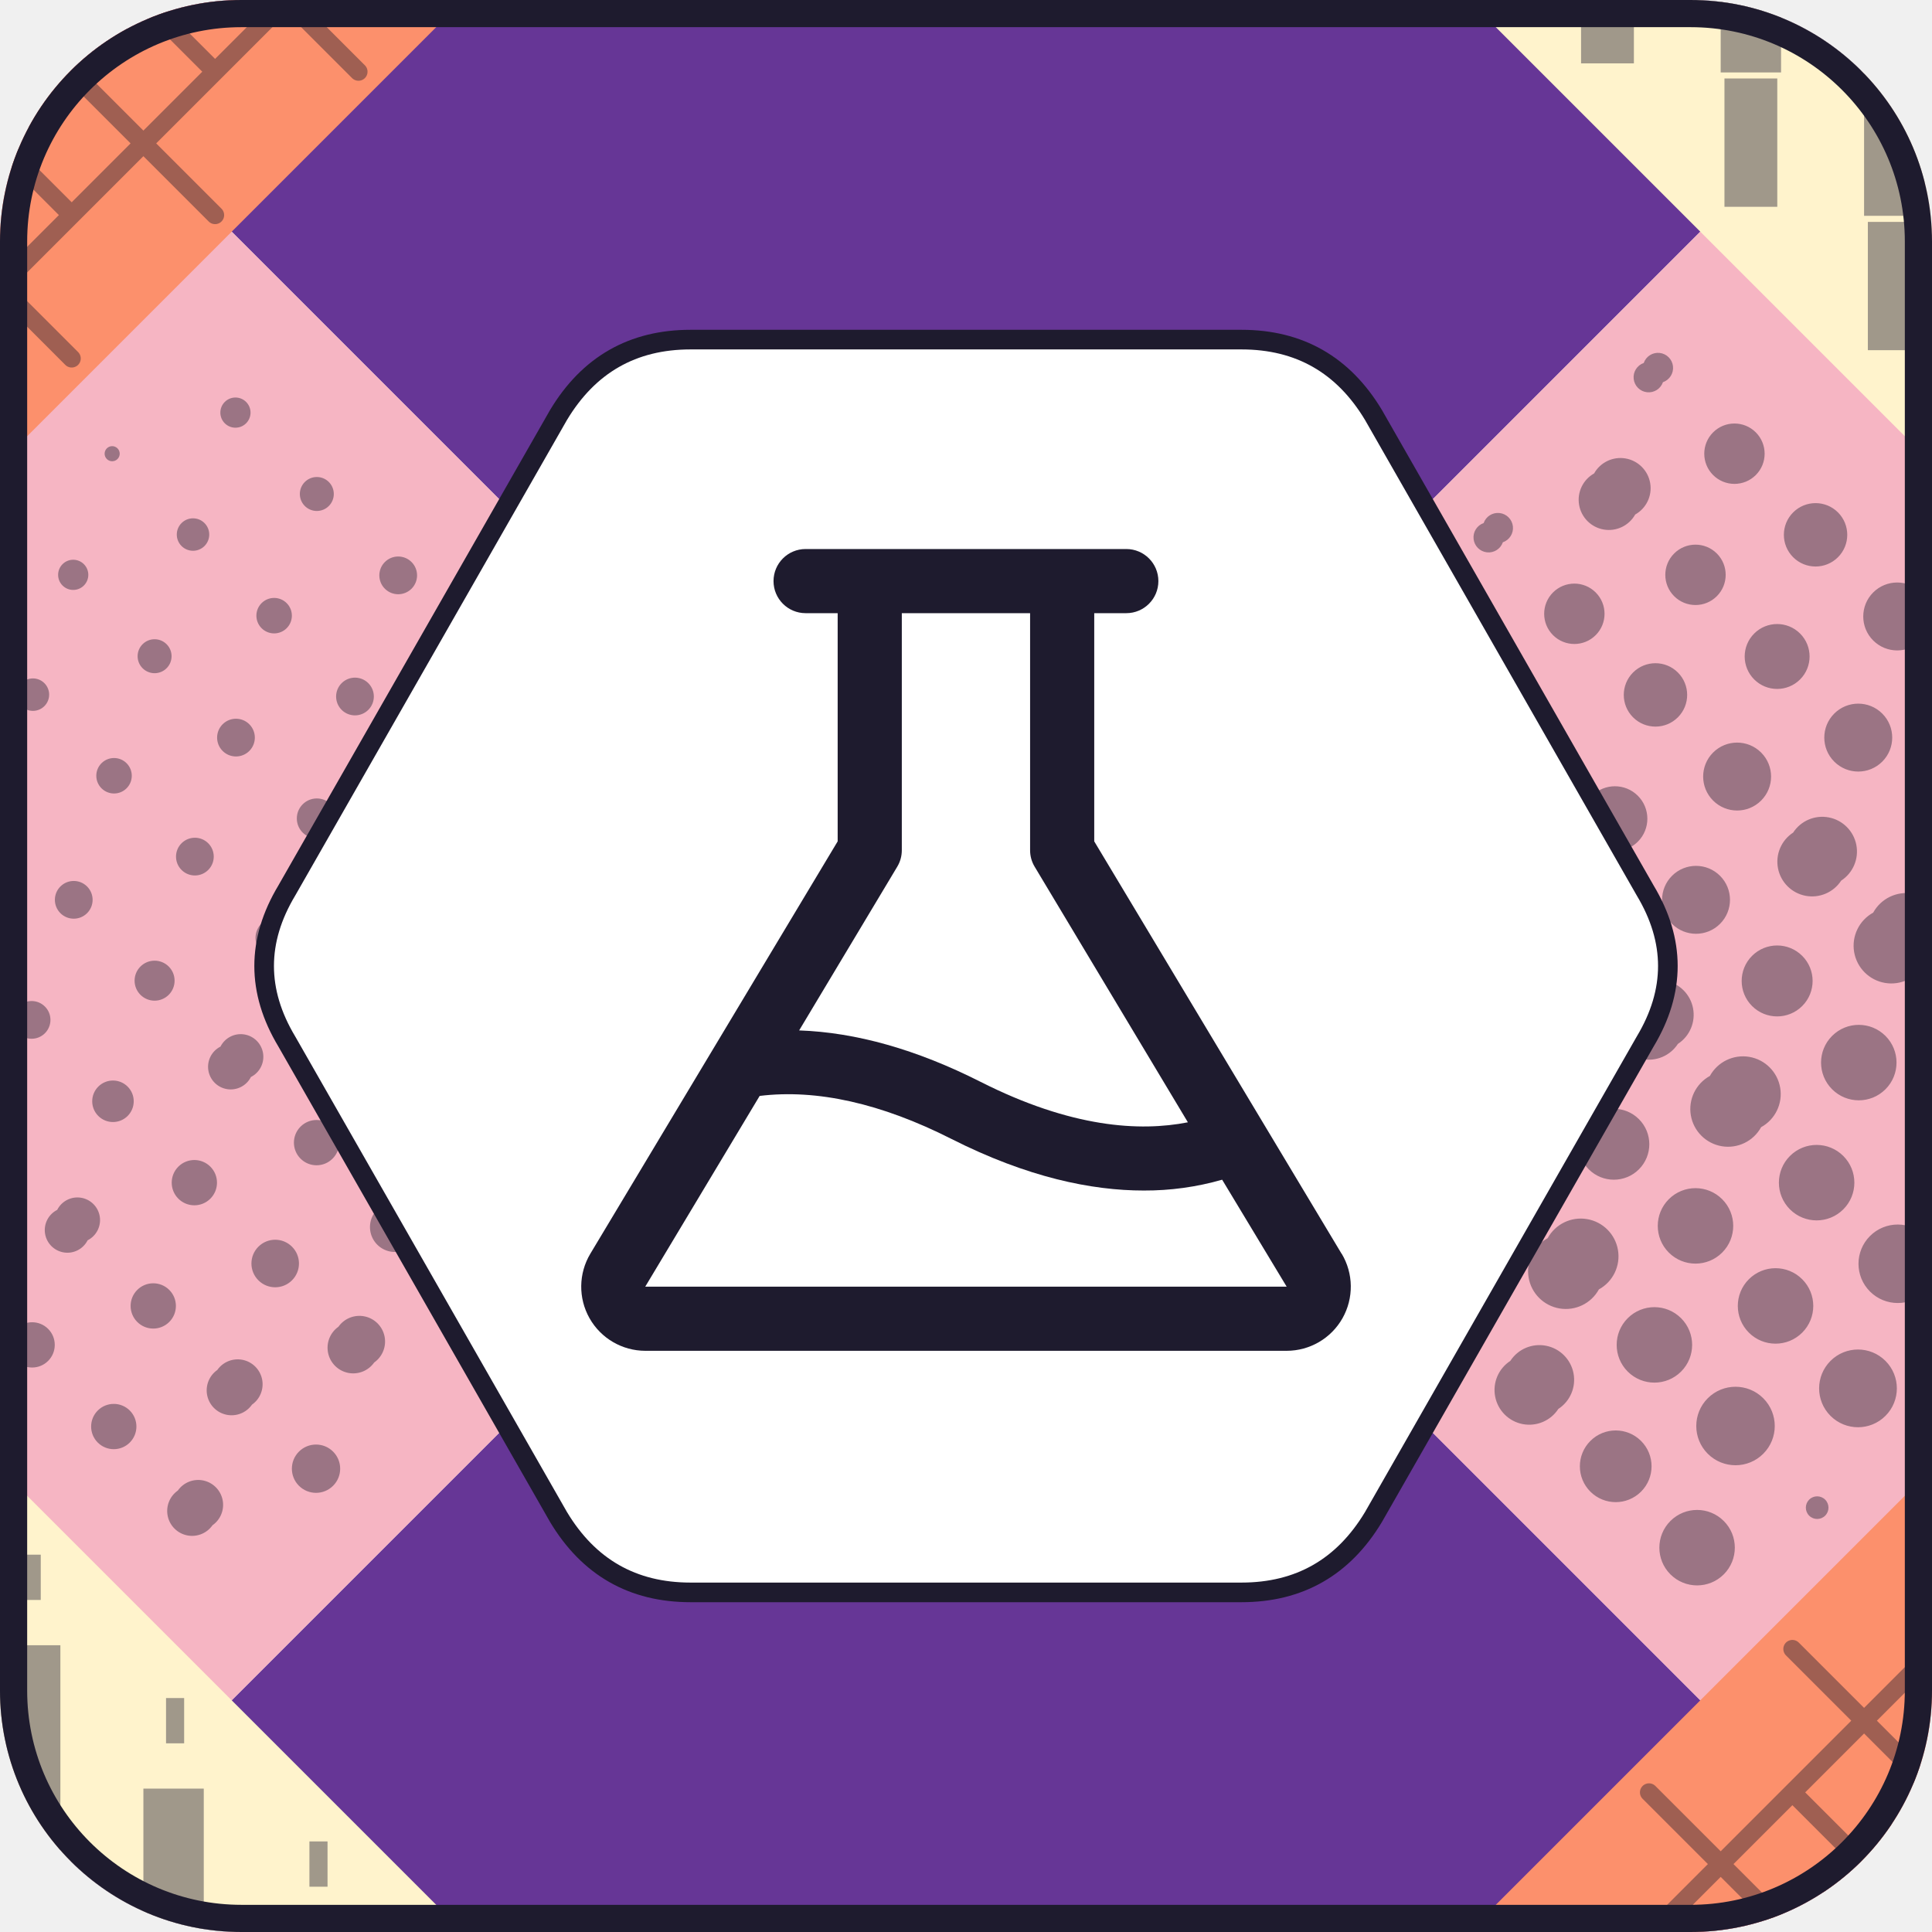
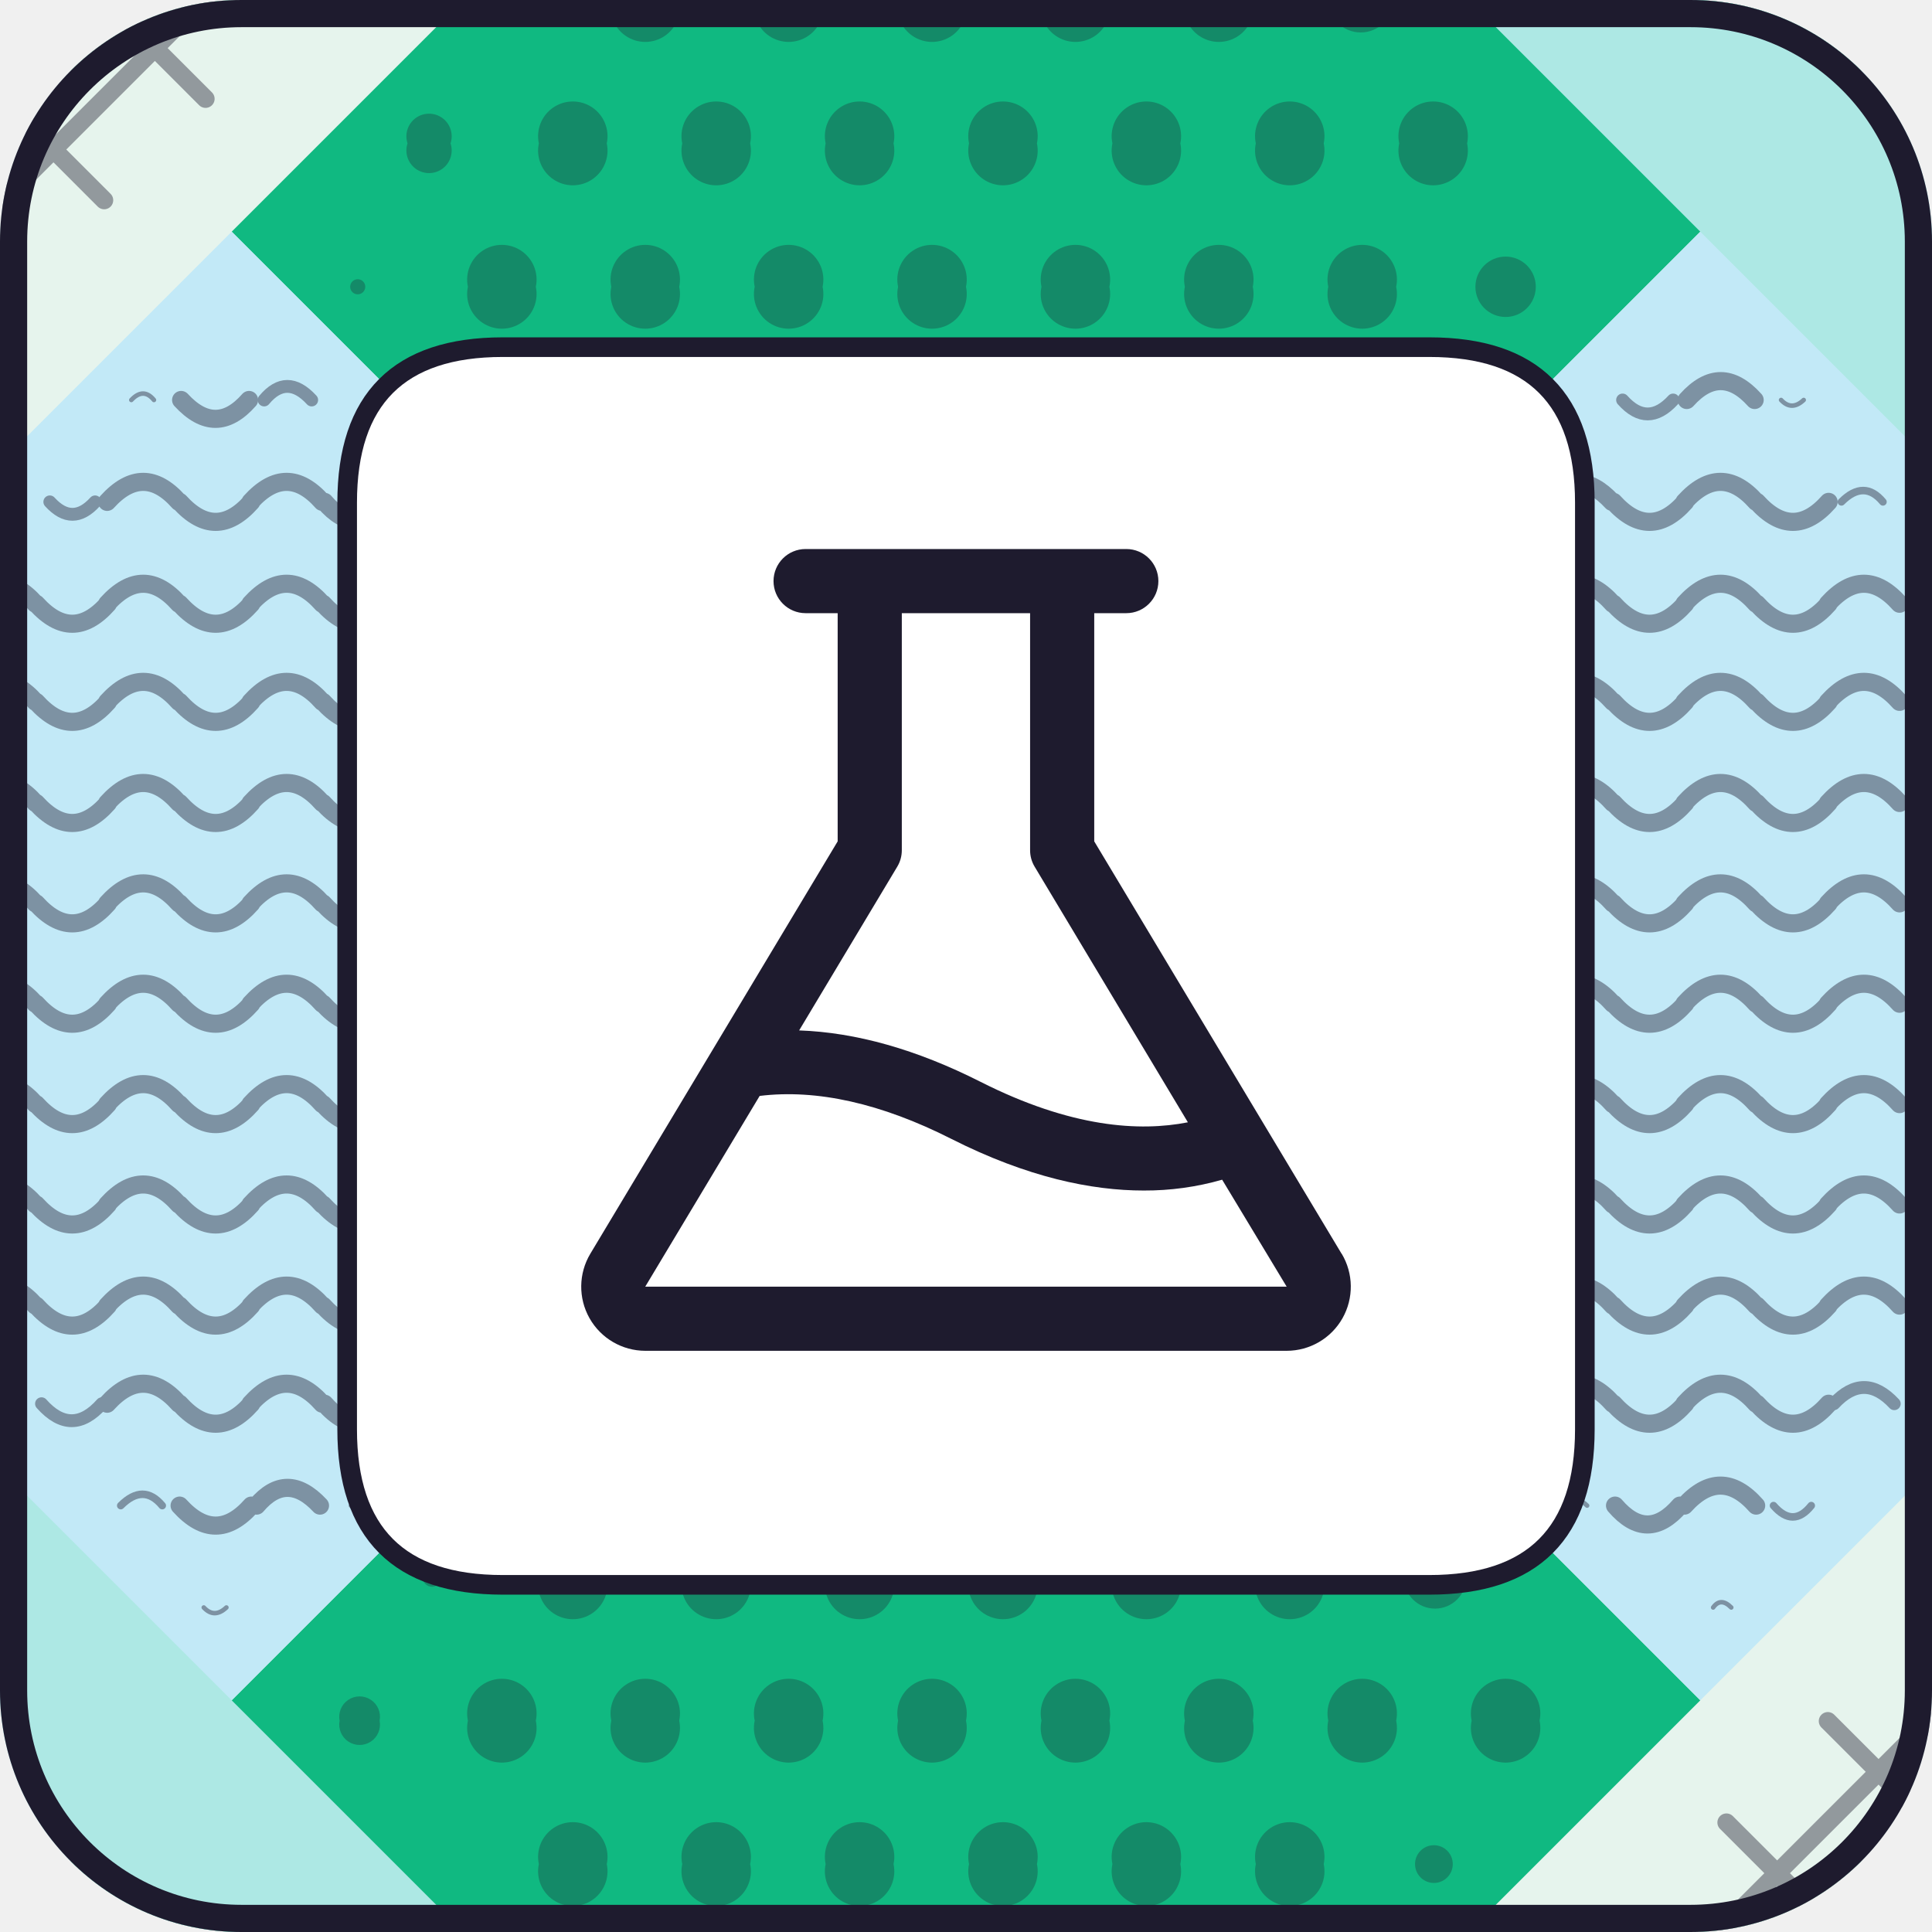
<svg xmlns="http://www.w3.org/2000/svg" viewBox="0 0 256 256" width="256" height="256" role="img">
  <defs>
    <clipPath id="tf">
      <rect width="256" height="256" rx="32.0" />
    </clipPath>
  </defs>
  <g clip-path="url(#tf)">
-     <path d="M0 0L256 0L128 128ZM256 256L0 256L128 128Z" fill="#663696" />
-     <path d="M256 0L256 256L128 128ZM0 256L0 0L128 128Z" fill="#F6B5C3" />
-     <path d="M0 0L61.4 0L0 61.4ZM256 256L194.6 256L256 194.6Z" fill="#FC906C" />
-     <path d="M256 0L256 61.4L194.6 0ZM0 256L0 194.6L61.4 256Z" fill="#FFF3CC" />
+     <path d="M0 0L256 0L128 128ZM256 256L0 256L128 128Z" fill="#10B981" />
+     <path d="M256 0L256 256L128 128ZM0 256L0 0L128 128Z" fill="#C2E9F7" />
+     <path d="M0 0L61.4 0L0 61.4ZM256 256L194.6 256L256 194.6Z" fill="#E6F4ED" />
+     <path d="M256 0L256 61.4L194.6 0ZM0 256L0 194.6L61.4 256Z" fill="#ADE8E4" />
+     <path d="M81 0a4.6 4.6 0 1 0 9 0a4.6 4.6 0 1 0 -9 0M100 0a4.6 4.6 0 1 0 9 0a4.6 4.6 0 1 0 -9 0M119 0a4.6 4.6 0 1 0 9 0a4.6 4.6 0 1 0 -9 0M138 0a4.6 4.6 0 1 0 9 0a4.6 4.6 0 1 0 -9 0M157 0a4.6 4.6 0 1 0 9 0a4.6 4.6 0 1 0 -9 0M176 0a4.3 4.3 0 1 0 8.6 0a4.3 4.3 0 1 0 -8.6 0M54 19a3 3 0 1 0 5.7 0a3 3 0 1 0 -5.7 0M71.4 19a4.6 4.6 0 1 0 9 0a4.6 4.6 0 1 0 -9 0M90.4 19a4.6 4.6 0 1 0 9 0a4.6 4.6 0 1 0 -9 0M109.4 19a4.6 4.6 0 1 0 9 0a4.6 4.6 0 1 0 -9 0M128.4 19a4.6 4.6 0 1 0 9 0a4.6 4.6 0 1 0 -9 0M147.4 19a4.6 4.6 0 1 0 9 0a4.6 4.6 0 1 0 -9 0M166.4 19a4.6 4.6 0 1 0 9 0a4.6 4.6 0 1 0 -9 0M185.4 19a4.6 4.6 0 1 0 9 0a4.6 4.6 0 1 0 -9 0M46.4 38a1 1 0 1 0 2 0a1 1 0 1 0 -2 0M62 38a4.6 4.6 0 1 0 9 0a4.6 4.6 0 1 0 -9 0M81 38a4.6 4.6 0 1 0 9 0a4.6 4.6 0 1 0 -9 0M100 38a4.6 4.6 0 1 0 9 0a4.6 4.6 0 1 0 -9 0M119 38a4.6 4.6 0 1 0 9 0a4.6 4.6 0 1 0 -9 0M138 38a4.6 4.6 0 1 0 9 0a4.6 4.6 0 1 0 -9 0M157 38a4.6 4.6 0 1 0 9 0a4.6 4.6 0 1 0 -9 0M176 38a4.6 4.6 0 1 0 9 0a4.6 4.6 0 1 0 -9 0M195.5 38a4 4 0 1 0 8 0a4 4 0 1 0 -8 0M72 57a4 4 0 1 0 8.3 0a4 4 0 1 0 -8.3 0M90.4 57a4.6 4.6 0 1 0 9 0a4.6 4.6 0 1 0 -9 0M109.4 57a4.6 4.6 0 1 0 9 0a4.6 4.6 0 1 0 -9 0M128.4 57a4.6 4.6 0 1 0 9 0a4.6 4.6 0 1 0 -9 0M147.4 57a4.6 4.6 0 1 0 9 0a4.6 4.6 0 1 0 -9 0M166.4 57a4.6 4.6 0 1 0 9 0a4.6 4.6 0 1 0 -9 0M189 57a1 1 0 1 0 2 0a1 1 0 1 0 -2 0M84.4 76a1 1 0 1 0 2 0a1 1 0 1 0 -2 0M81.3 190a4 4 0 1 0 8.5 0a4 4 0 1 0 -8.5 0M100 190a4.6 4.6 0 1 0 9 0a4.6 4.6 0 1 0 -9 0M157 190a4.6 4.6 0 1 0 9 0a4.6 4.6 0 1 0 -9 0M179.4 190a1 1 0 1 0 2 0a1 1 0 1 0 -2 0M56 209a1 1 0 1 0 2.5 0a1 1 0 1 0 -2.5 0M71.4 209a4.6 4.6 0 1 0 9 0a4.6 4.6 0 1 0 -9 0M90.4 209a4.6 4.6 0 1 0 9 0a4.6 4.6 0 1 0 -9 0M109.4 209a4.6 4.6 0 1 0 9 0a4.6 4.6 0 1 0 -9 0M128.4 209a4.6 4.6 0 1 0 9 0a4.6 4.6 0 1 0 -9 0M147.4 209a4.6 4.6 0 1 0 9 0a4.6 4.6 0 1 0 -9 0M166.4 209a4.6 4.6 0 1 0 9 0a4.6 4.6 0 1 0 -9 0M186 209a4 4 0 1 0 8.3 0a4 4 0 1 0 -8.3 0M45 228a2.7 2.7 0 1 0 5.3 0a2.7 2.7 0 1 0 -5.3 0M62 228a4.6 4.6 0 1 0 9 0a4.6 4.6 0 1 0 -9 0M81 228a4.6 4.6 0 1 0 9 0a4.6 4.6 0 1 0 -9 0M100 228a4.6 4.6 0 1 0 9 0a4.6 4.6 0 1 0 -9 0M119 228a4.6 4.6 0 1 0 9 0a4.6 4.6 0 1 0 -9 0M138 228a4.6 4.6 0 1 0 9 0a4.6 4.6 0 1 0 -9 0M157 228a4.6 4.6 0 1 0 9 0a4.6 4.6 0 1 0 -9 0M176 228a4.6 4.6 0 1 0 9 0a4.6 4.6 0 1 0 -9 0M195 228a4.6 4.6 0 1 0 9 0a4.6 4.6 0 1 0 -9 0M71.4 247a4.6 4.6 0 1 0 9 0a4.6 4.6 0 1 0 -9 0M90.4 247a4.6 4.6 0 1 0 9 0a4.6 4.6 0 1 0 -9 0M109.4 247a4.6 4.6 0 1 0 9 0a4.6 4.6 0 1 0 -9 0M128.4 247a4.6 4.6 0 1 0 9 0a4.6 4.6 0 1 0 -9 0M147.4 247a4.6 4.6 0 1 0 9 0a4.6 4.6 0 1 0 -9 0M166.4 247a4.6 4.6 0 1 0 9 0a4.6 4.6 0 1 0 -9 0M187.5 247a2.5 2.5 0 1 0 5 0a2.5 2.5 0 1 0 -5 0" fill="#148A68" />
+     <path d="M24 53q4.6 5 9 0M223.5 53q4.5 -5 9 0M14.2 66.5q4.8 -5.3 9.5 0M23.8 66.5q4.8 5.3 9.5 0M33.2 66.5q4.8 -5.3 9.5 0M43 66.5q4.3 5 8.6 0M204.6 66.5q4.4 -5 9 0M213.8 66.5q4.8 5.3 9.5 0M223.2 66.5q4.8 -5.3 9.5 0M232.8 66.5q4.8 5.3 9.5 0M-4.8 80q4.8 -5.3 9.5 0M4.8 80q4.8 5.3 9.5 0M14.2 80q4.8 -5.3 9.5 0M23.8 80q4.8 5.3 9.5 0M33.2 80q4.8 -5.3 9.5 0M42.8 80q4.8 5.3 9.5 0M52.2 80q4.8 -5.3 9.5 0M194.8 80q4.8 5.3 9.5 0M204.2 80q4.8 -5.3 9.5 0M213.8 80q4.8 5.3 9.5 0M223.2 80q4.8 -5.3 9.5 0M232.8 80q4.8 5.3 9.5 0M242.2 80q4.8 -5.3 9.5 0M-4.8 93q4.8 -5.3 9.5 0M4.8 93q4.8 5.3 9.5 0M14.2 93q4.8 -5.3 9.5 0M23.8 93q4.8 5.3 9.5 0M33.2 93q4.8 -5.3 9.5 0M42.8 93q4.8 5.3 9.5 0M52.2 93q4.8 -5.3 9.5 0M61.8 93q4.8 5.3 9.5 0M185.2 93q4.8 -5.3 9.5 0M194.8 93q4.8 5.3 9.5 0M204.2 93q4.8 -5.3 9.5 0M213.8 93q4.8 5.3 9.5 0M223.2 93q4.8 -5.3 9.5 0M232.8 93q4.8 5.3 9.5 0M242.2 93q4.8 -5.3 9.5 0M-4.8 106.4q4.8 -5.3 9.5 0M4.8 106.4q4.8 5.3 9.5 0M14.2 106.4q4.8 -5.3 9.5 0M23.8 106.4q4.8 5.3 9.5 0M33.2 106.4q4.8 -5.3 9.5 0M42.8 106.4q4.8 5.3 9.5 0M52.2 106.4q4.8 -5.3 9.5 0M194.8 106.4q4.8 5.3 9.5 0M204.2 106.4q4.8 -5.3 9.5 0M213.8 106.4q4.8 5.3 9.5 0M223.2 106.4q4.8 -5.3 9.5 0M232.8 106.4q4.8 5.3 9.5 0M242.2 106.4q4.8 -5.3 9.5 0M-4.8 119.7q4.8 -5.3 9.5 0M4.8 119.7q4.8 5.3 9.5 0M14.2 119.7q4.8 -5.3 9.5 0M23.8 119.7q4.8 5.3 9.5 0M33.2 119.7q4.8 -5.3 9.5 0M42.8 119.7q4.8 5.3 9.5 0M52.2 119.7q4.8 -5.3 9.5 0M194.8 119.7q4.8 5.3 9.5 0M204.2 119.7q4.8 -5.3 9.5 0M213.8 119.7q4.8 5.3 9.5 0M223.2 119.7q4.8 -5.3 9.5 0M232.8 119.7q4.8 5.3 9.5 0M242.2 119.7q4.8 -5.3 9.5 0M-4.8 133q4.8 -5.3 9.5 0M4.8 133q4.8 5.3 9.5 0M14.2 133q4.8 -5.3 9.5 0M23.8 133q4.8 5.3 9.5 0M33.2 133q4.8 -5.3 9.5 0M42.8 133q4.8 5.3 9.5 0M52.2 133q4.8 -5.3 9.5 0M194.8 133q4.8 5.3 9.5 0M204.2 133q4.8 -5.3 9.5 0M213.8 133q4.8 5.3 9.5 0M223.2 133q4.8 -5.3 9.5 0M232.8 133q4.8 5.3 9.5 0M242.2 133q4.8 -5.3 9.5 0M-4.8 146.3q4.8 -5.3 9.5 0M4.8 146.3q4.8 5.3 9.5 0M14.2 146.3q4.8 -5.3 9.5 0M23.8 146.3q4.8 5.3 9.5 0M33.2 146.3q4.8 -5.3 9.5 0M42.8 146.3q4.8 5.3 9.5 0M52.2 146.3q4.8 -5.3 9.5 0M194.8 146.3q4.8 5.3 9.5 0M204.2 146.3q4.8 -5.3 9.5 0M213.8 146.3q4.8 5.3 9.5 0M223.2 146.3q4.8 -5.3 9.5 0M232.8 146.3q4.8 5.3 9.5 0M242.2 146.3q4.8 -5.3 9.5 0M-4.8 159.6q4.8 -5.3 9.5 0M4.8 159.6q4.8 5.3 9.5 0M14.2 159.6q4.8 -5.3 9.5 0M23.8 159.6q4.8 5.3 9.5 0M33.2 159.6q4.8 -5.3 9.5 0M42.8 159.6q4.8 5.3 9.5 0M52.2 159.6q4.8 -5.3 9.5 0M61.8 159.6q4.8 5.3 9.5 0M185.2 159.6q4.8 -5.3 9.5 0M194.8 159.6q4.8 5.3 9.5 0M204.2 159.6q4.8 -5.3 9.5 0M213.8 159.6q4.8 5.3 9.5 0M223.2 159.6q4.8 -5.3 9.5 0M232.8 159.6q4.8 5.3 9.5 0M242.2 159.6q4.8 -5.3 9.5 0M-4.8 173q4.8 -5.3 9.5 0M4.8 173q4.8 5.3 9.5 0M14.2 173q4.8 -5.3 9.5 0M23.8 173q4.8 5.3 9.5 0M33.2 173q4.8 -5.3 9.5 0M42.8 173q4.8 5.3 9.5 0M52.2 173q4.8 -5.3 9.5 0M194.8 173q4.8 5.3 9.5 0M204.2 173q4.8 -5.3 9.5 0M213.8 173q4.8 5.3 9.5 0M223.2 173q4.8 -5.3 9.5 0M232.8 173q4.8 5.3 9.5 0M242.2 173q4.8 -5.3 9.5 0M14.2 186q4.8 -5.3 9.5 0M23.8 186q4.8 5.3 9.5 0M33.2 186q4.8 -5.3 9.5 0M43 186q4.7 5.3 9.5 0M204.2 186q4.8 -5.3 9.5 0M213.8 186q4.8 5.3 9.5 0M223.2 186q4.8 -5.3 9.5 0M232.8 186q4.8 5.3 9.5 0M23.8 199.5q4.8 5.3 9.5 0M34 199.5q4 -4.7 8.4 0M214 199.5q4.3 5 8.6 0M223.2 199.5q4.8 -5.3 9.5 0" fill="none" stroke="#7D92A3" stroke-width="2.4" stroke-linecap="round" />
+     <path d="M35 53q3 -3.6 6.3 0M215 53q3.3 3.7 6.7 0M6.6 66.5q3 3.3 6 0M63 173q3.6 4 7.3 0M186 173q4 -4.3 7.6 0M5.5 186q4 4.5 8 0M243 186q4 -4.3 8 0" fill="none" stroke="#7D92A3" stroke-width="1.7" stroke-linecap="round" />
+     <path d="M244 66.5q3 -3 5.5 0M64 80q2.5 3 5 0M187.3 80q2.7 -3 5.3 0M-2 186q2 -2 4 0M54.7 186q2.3 -2.6 4.6 0M197 186q2.5 3 5 0M16 199.5q3 -3 5.5 0M235 199.5q2.6 3 5 0" fill="none" stroke="#7D92A3" stroke-width="1" stroke-linecap="round" />
+     <path d="M17.4 53q1.6 -1.7 3 0M236 53q1.4 1.5 3 0M56 66.5q1 -1.3 2.3 0M198 66.5q1.3 1.5 2.6 0M46.5 199.5q1 1 2 0M208 199.5q1 -1.3 2.3 0M27 213q1.4 1.5 3 0M227 213q1 -1.4 2.4 0" fill="none" stroke="#7D92A3" stroke-width="0.6" stroke-linecap="round" />
    <g transform="rotate(45 128 128)">
-       <path d="M135 8a2 2 0 1 0 3.6 0a2 2 0 1 0 -3.6 0M148 8a4 4 0 1 0 8 0a4 4 0 1 0 -8 0M163 8a4 4 0 1 0 8.4 0a4 4 0 1 0 -8.4 0M178 8a4.4 4.4 0 1 0 9 0a4.4 4.4 0 1 0 -9 0M140.7 23a4 4 0 1 0 7.7 0a4 4 0 1 0 -7.7 0M155.7 23a4 4 0 1 0 8 0a4 4 0 1 0 -8 0M170.7 23a4.3 4.3 0 1 0 8.6 0a4.3 4.3 0 1 0 -8.6 0M185.7 23a4.5 4.5 0 1 0 9 0a4.5 4.5 0 1 0 -9 0M135 38a2 2 0 1 0 3.6 0a2 2 0 1 0 -3.6 0M148 38a4 4 0 1 0 8 0a4 4 0 1 0 -8 0M163 38a4 4 0 1 0 8.4 0a4 4 0 1 0 -8.4 0M178 38a4.4 4.4 0 1 0 9 0a4.4 4.4 0 1 0 -9 0M193 38a4.6 4.6 0 1 0 9 0a4.6 4.6 0 1 0 -9 0M208 38a5 5 0 1 0 9.6 0a5 5 0 1 0 -9.6 0M140.7 53.4a4 4 0 1 0 7.7 0a4 4 0 1 0 -7.7 0M155.7 53.4a4 4 0 1 0 8 0a4 4 0 1 0 -8 0M170.7 53.4a4.3 4.3 0 1 0 8.6 0a4.3 4.3 0 1 0 -8.6 0M185.7 53.4a4.5 4.5 0 1 0 9 0a4.5 4.5 0 1 0 -9 0M200.7 53.4a4.7 4.7 0 1 0 9.4 0a4.7 4.7 0 1 0 -9.4 0M215.7 53.4a5 5 0 1 0 10 0a5 5 0 1 0 -10 0M163 68.6a4 4 0 1 0 8.4 0a4 4 0 1 0 -8.4 0M178 68.6a4.4 4.4 0 1 0 9 0a4.4 4.4 0 1 0 -9 0M193 68.6a4.6 4.6 0 1 0 9 0a4.6 4.6 0 1 0 -9 0M208 68.6a5 5 0 1 0 9.6 0a5 5 0 1 0 -9.6 0M223 68.6a5 5 0 1 0 10 0a5 5 0 1 0 -10 0M238 68.6a5 5 0 1 0 10.4 0a5 5 0 1 0 -10.4 0M185.7 84a4.5 4.5 0 1 0 9 0a4.5 4.5 0 1 0 -9 0M200.7 84a4.7 4.7 0 1 0 9.4 0a4.7 4.7 0 1 0 -9.4 0M215.7 84a5 5 0 1 0 10 0a5 5 0 1 0 -10 0M230.7 84a5 5 0 1 0 10 0a5 5 0 1 0 -10 0M246 84a5 5 0 1 0 10.3 0a5 5 0 1 0 -10.3 0M193 99a4.6 4.6 0 1 0 9 0a4.6 4.6 0 1 0 -9 0M208 99a5 5 0 1 0 9.6 0a5 5 0 1 0 -9.6 0M223 99a5 5 0 1 0 10 0a5 5 0 1 0 -10 0M238 99a5 5 0 1 0 10.4 0a5 5 0 1 0 -10.4 0M257 99a1.4 1.4 0 1 0 3 0a1.4 1.4 0 1 0 -3 0M201 114a4.4 4.4 0 1 0 8.7 0a4.4 4.4 0 1 0 -8.7 0M216 114a4.6 4.6 0 1 0 9 0a4.6 4.6 0 1 0 -9 0M231 114a4.7 4.7 0 1 0 9.5 0a4.7 4.7 0 1 0 -9.5 0M246 114a5 5 0 1 0 10 0a5 5 0 1 0 -10 0M5.7 144.6a2 2 0 1 0 4 0a2 2 0 1 0 -4 0M20.7 144.6a2 2 0 1 0 4.5 0a2 2 0 1 0 -4.5 0M35.7 144.6a2.4 2.4 0 1 0 5 0a2.4 2.4 0 1 0 -5 0M50.7 144.6a2.6 2.6 0 1 0 5.3 0a2.6 2.6 0 1 0 -5.3 0M-1 160a1 1 0 1 0 2 0a1 1 0 1 0 -2 0M13 160a2 2 0 1 0 4.3 0a2 2 0 1 0 -4.3 0M28 160a2.3 2.3 0 1 0 4.7 0a2.3 2.3 0 1 0 -4.7 0M43 160a2.5 2.5 0 1 0 5 0a2.5 2.5 0 1 0 -5 0M58 160a2.7 2.7 0 1 0 5.5 0a2.7 2.7 0 1 0 -5.5 0M5.7 175a2 2 0 1 0 4 0a2 2 0 1 0 -4 0M20.7 175a2 2 0 1 0 4.5 0a2 2 0 1 0 -4.5 0M35.7 175a2.4 2.4 0 1 0 5 0a2.4 2.4 0 1 0 -5 0M50.7 175a2.6 2.6 0 1 0 5.3 0a2.6 2.6 0 1 0 -5.3 0M65.7 175a3 3 0 1 0 5.7 0a3 3 0 1 0 -5.7 0M13 190a2 2 0 1 0 4.3 0a2 2 0 1 0 -4.3 0M28 190a2.3 2.3 0 1 0 4.7 0a2.3 2.3 0 1 0 -4.7 0M43 190a2.5 2.5 0 1 0 5 0a2.5 2.5 0 1 0 -5 0M58 190a2.7 2.7 0 1 0 5.5 0a2.7 2.7 0 1 0 -5.5 0M73 190a3 3 0 1 0 6 0a3 3 0 1 0 -6 0M88 190a3 3 0 1 0 6.3 0a3 3 0 1 0 -6.3 0M35.7 205.4a2.4 2.4 0 1 0 5 0a2.4 2.4 0 1 0 -5 0M50.7 205.4a2.6 2.6 0 1 0 5.3 0a2.6 2.6 0 1 0 -5.3 0M65.7 205.4a3 3 0 1 0 5.7 0a3 3 0 1 0 -5.7 0M80.7 205.4a3 3 0 1 0 6 0a3 3 0 1 0 -6 0M95.7 205.4a3.3 3.3 0 1 0 6.5 0a3.3 3.3 0 1 0 -6.5 0M111 205.4a3 3 0 1 0 6.4 0a3 3 0 1 0 -6.4 0M43 220.6a2.5 2.5 0 1 0 5 0a2.5 2.5 0 1 0 -5 0M58 220.6a2.7 2.7 0 1 0 5.5 0a2.7 2.7 0 1 0 -5.5 0M73 220.6a3 3 0 1 0 6 0a3 3 0 1 0 -6 0M88 220.6a3 3 0 1 0 6.3 0a3 3 0 1 0 -6.3 0M103 220.6a3.4 3.4 0 1 0 6.7 0a3.4 3.4 0 1 0 -6.7 0M65.7 236a3 3 0 1 0 5.7 0a3 3 0 1 0 -5.7 0M80.7 236a3 3 0 1 0 6 0a3 3 0 1 0 -6 0M95.7 236a3.3 3.3 0 1 0 6.5 0a3.3 3.3 0 1 0 -6.5 0M111 236a3 3 0 1 0 6.4 0a3 3 0 1 0 -6.4 0M73 251a3 3 0 1 0 6 0a3 3 0 1 0 -6 0M88.3 251a3 3 0 1 0 6 0a3 3 0 1 0 -6 0M103.3 251a3.3 3.3 0 1 0 6.5 0a3.3 3.3 0 1 0 -6.5 0" fill="#9B7484" />
+       <path d="M-43.5 118l19 0M-34 108.5l0 19M279.5 118l19 0M289 108.5l0 19M-43.5 137l19 0M-34 127.5l0 19M279.5 137l19 0M289 127.5l0 19" fill="none" stroke="#92999D" stroke-width="2.4" stroke-linecap="round" />
    </g>
-     <path d="M-9.5 -9.5l19 19M-9.5 9.5l19 -19M9.5 -9.5l19 19M9.5 9.5l19 -19M28.5 -9.5l19 19M28.5 9.5l19 -19M-9.5 9.5l19 19M-9.5 28.5l19 -19M9.5 9.5l19 19M9.5 28.5l19 -19M-9.5 28.5l19 19M-9.5 47.5l19 -19M237.5 218.5l19 19M237.5 237.5l19 -19M218.5 237.5l19 19M218.5 256.5l19 -19M237.5 237.5l19 19M237.5 256.5l19 -19" fill="none" stroke="#9F5F52" stroke-width="2.4" stroke-linecap="round" />
-     <path d="M209.5 -8.6l7 0l0 17l-7 0ZM228 -10l8 0l0 19.6l-8 0ZM247 -10l8 0l0 19.6l-8 0ZM228.5 10.4l7 0l0 17l-7 0ZM247 9l8 0l0 19.6l-8 0ZM247.5 29.4l7 0l0 17l-7 0ZM3 206l2.4 0l0 6l-2.4 0ZM0 218l8 0l0 19.6l-8 0ZM22 225l2.4 0l0 6l-2.4 0ZM0 237l8 0l0 19.6l-8 0ZM19 237l8 0l0 19.6l-8 0ZM41 244l2.4 0l0 6l-2.4 0Z" fill="#A0988A" />
  </g>
-   <path d="M218 118Q224 128 218 138L182 201Q176 211 164.5 211L91.5 211Q80 211 74 201L38 138Q32 128 38 118L74 55Q80 45 91.5 45L164.5 45Q176 45 182 55Z" fill="#FFFFFF" stroke="#1E1B2E" stroke-width="2.6" stroke-linejoin="round" />
+   <path d="M46 66.6Q46 46 66.6 46L189.4 46Q210 46 210 66.6L210 189.4Q210 210 189.4 210L66.6 210Q46 210 46 189.4Z" fill="#FFFFFF" stroke="#1E1B2E" stroke-width="2.6" stroke-linejoin="round" />
  <g transform="translate(60 60) scale(0.5312)">
    <path d="M221.69,199.77,160,96.92V40h8a8,8,0,0,0,0-16H88a8,8,0,0,0,0,16h8V96.92L34.31,199.77A16,16,0,0,0,48,224H208a16,16,0,0,0,13.72-24.23ZM110.86,103.25A7.93,7.93,0,0,0,112,99.14V40h32V99.14a7.93,7.93,0,0,0,1.14,4.11L183.36,167c-12,2.37-29.07,1.37-51.75-10.11-15.91-8.05-31.05-12.32-45.22-12.81ZM48,208l28.54-47.58c14.25-1.74,30.31,1.85,47.82,10.72,19,9.61,35,12.88,48,12.88a69.89,69.89,0,0,0,19.55-2.7L208,208Z" fill="#1E1B2E" />
  </g>
  <rect x="1.8" y="1.8" width="252.4" height="252.4" rx="30.2" fill="none" stroke="#1E1B2E" stroke-width="3.6" />
</svg>
